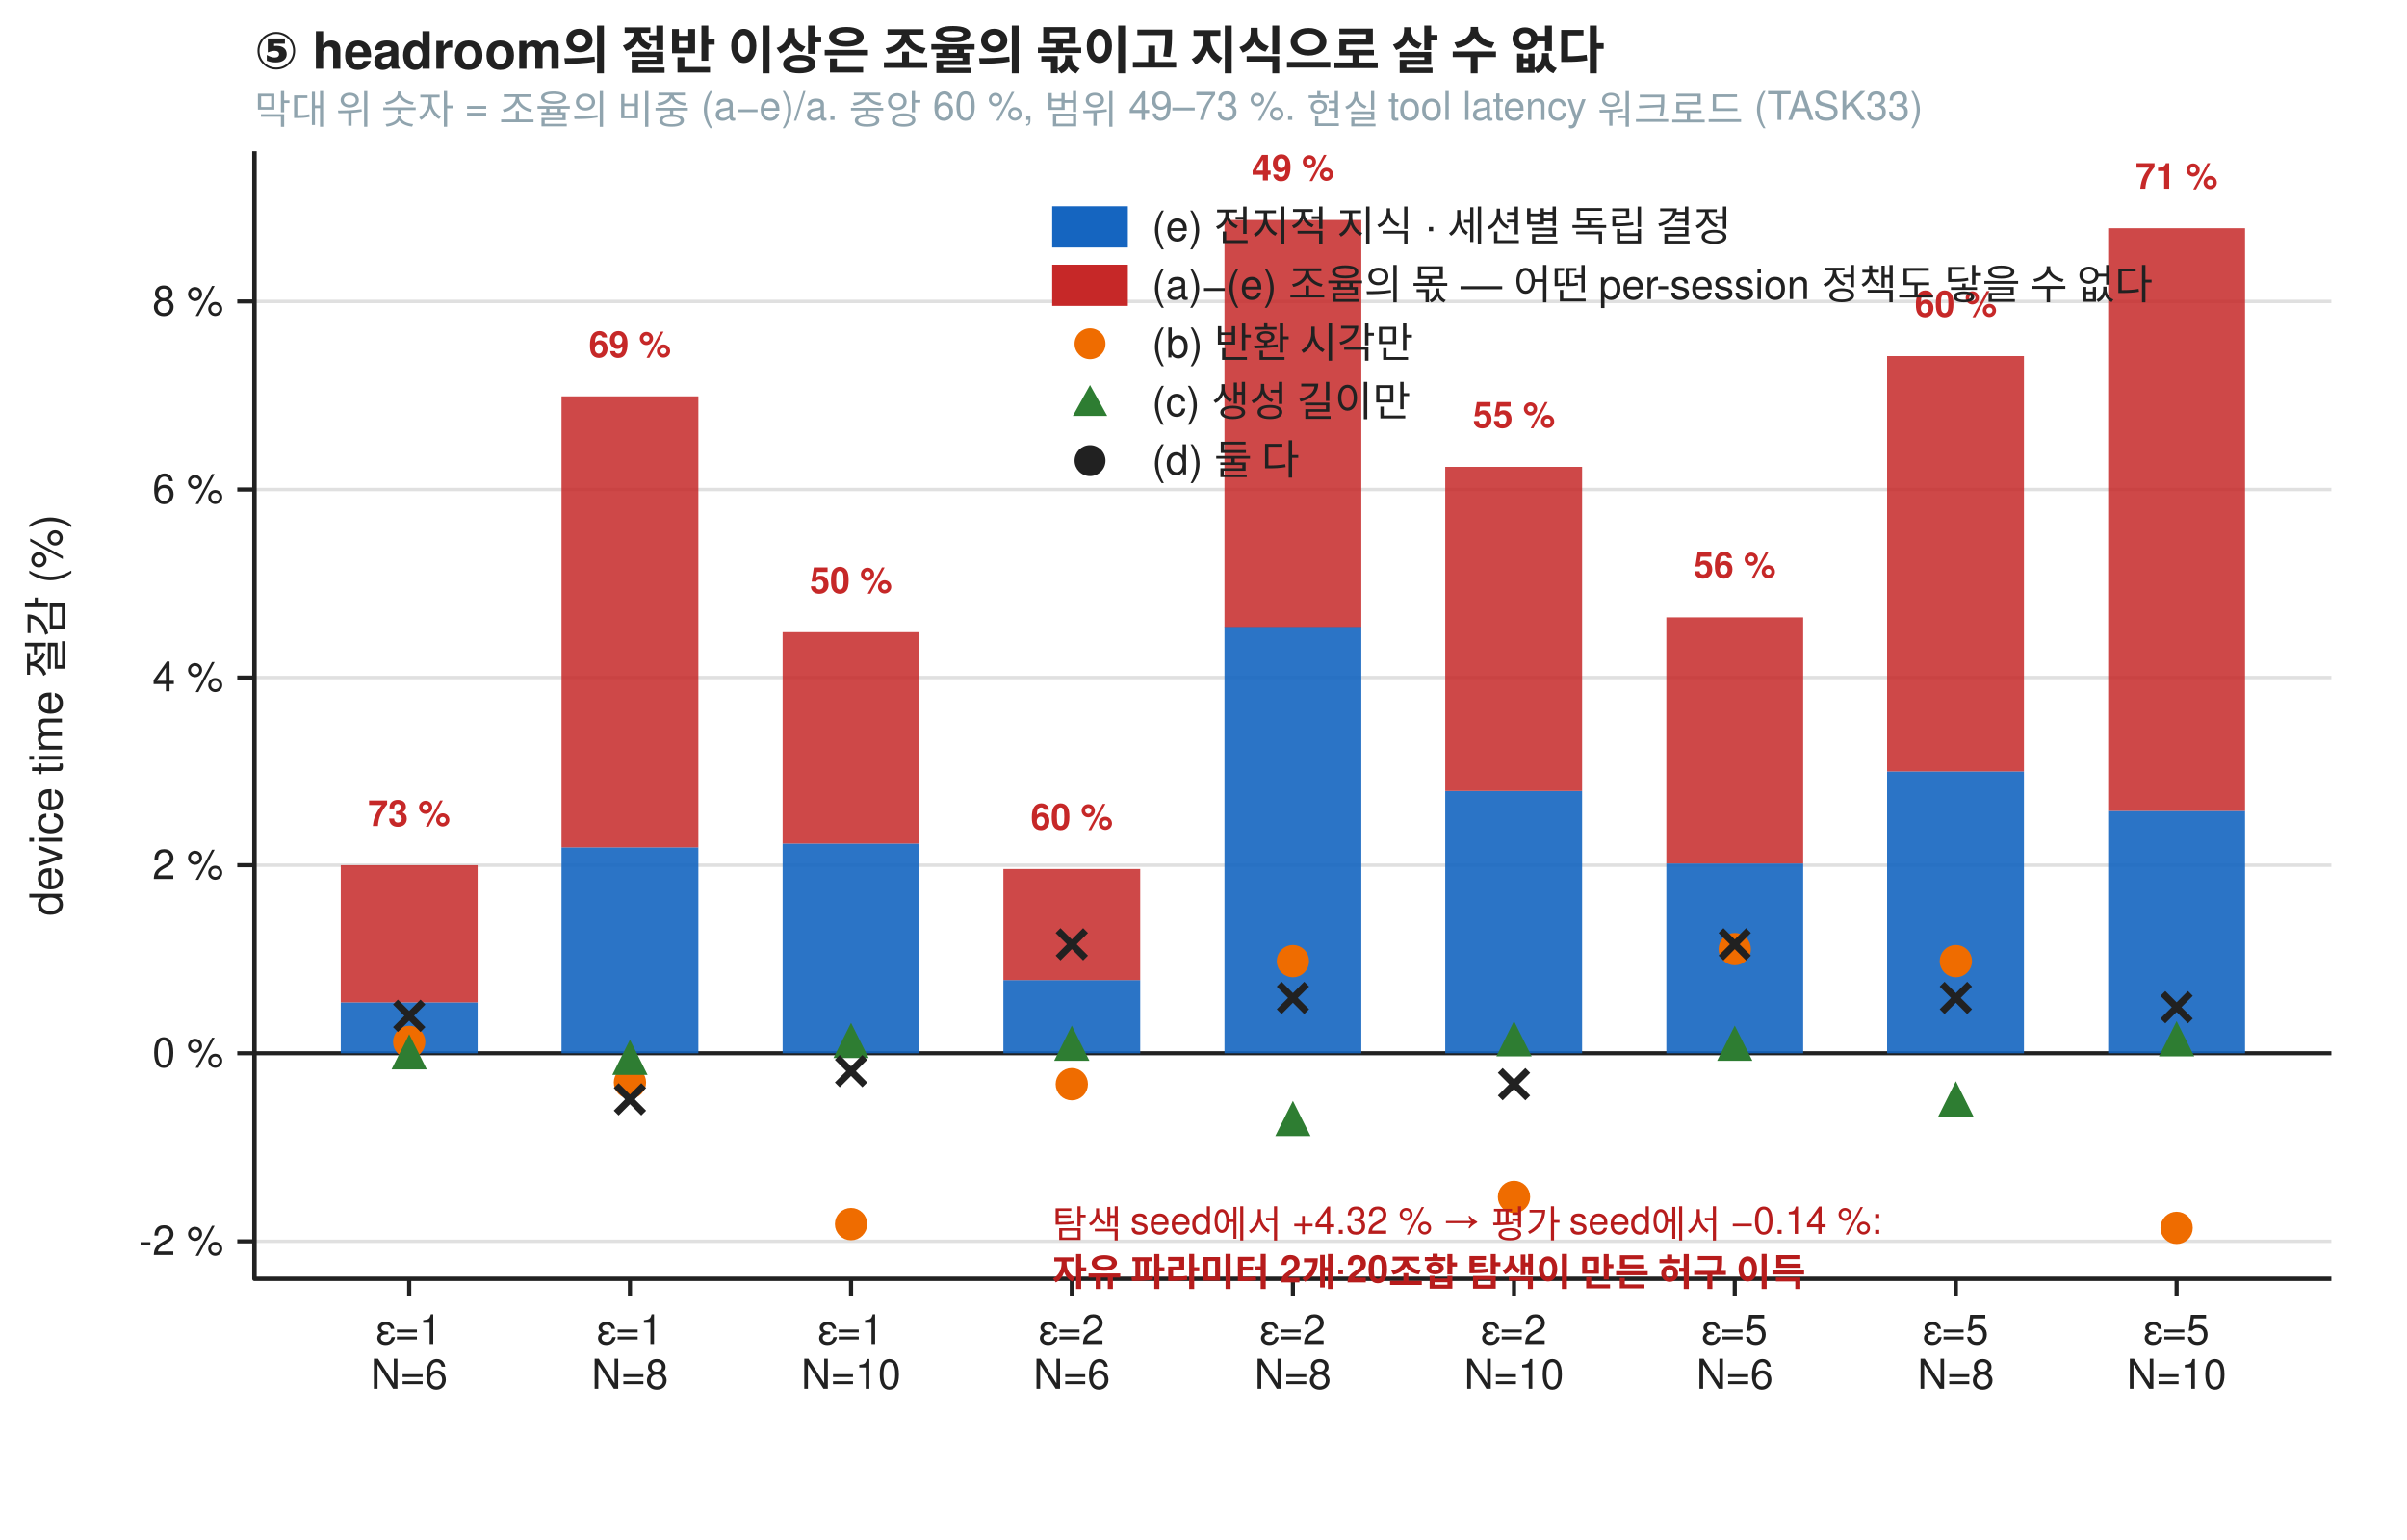
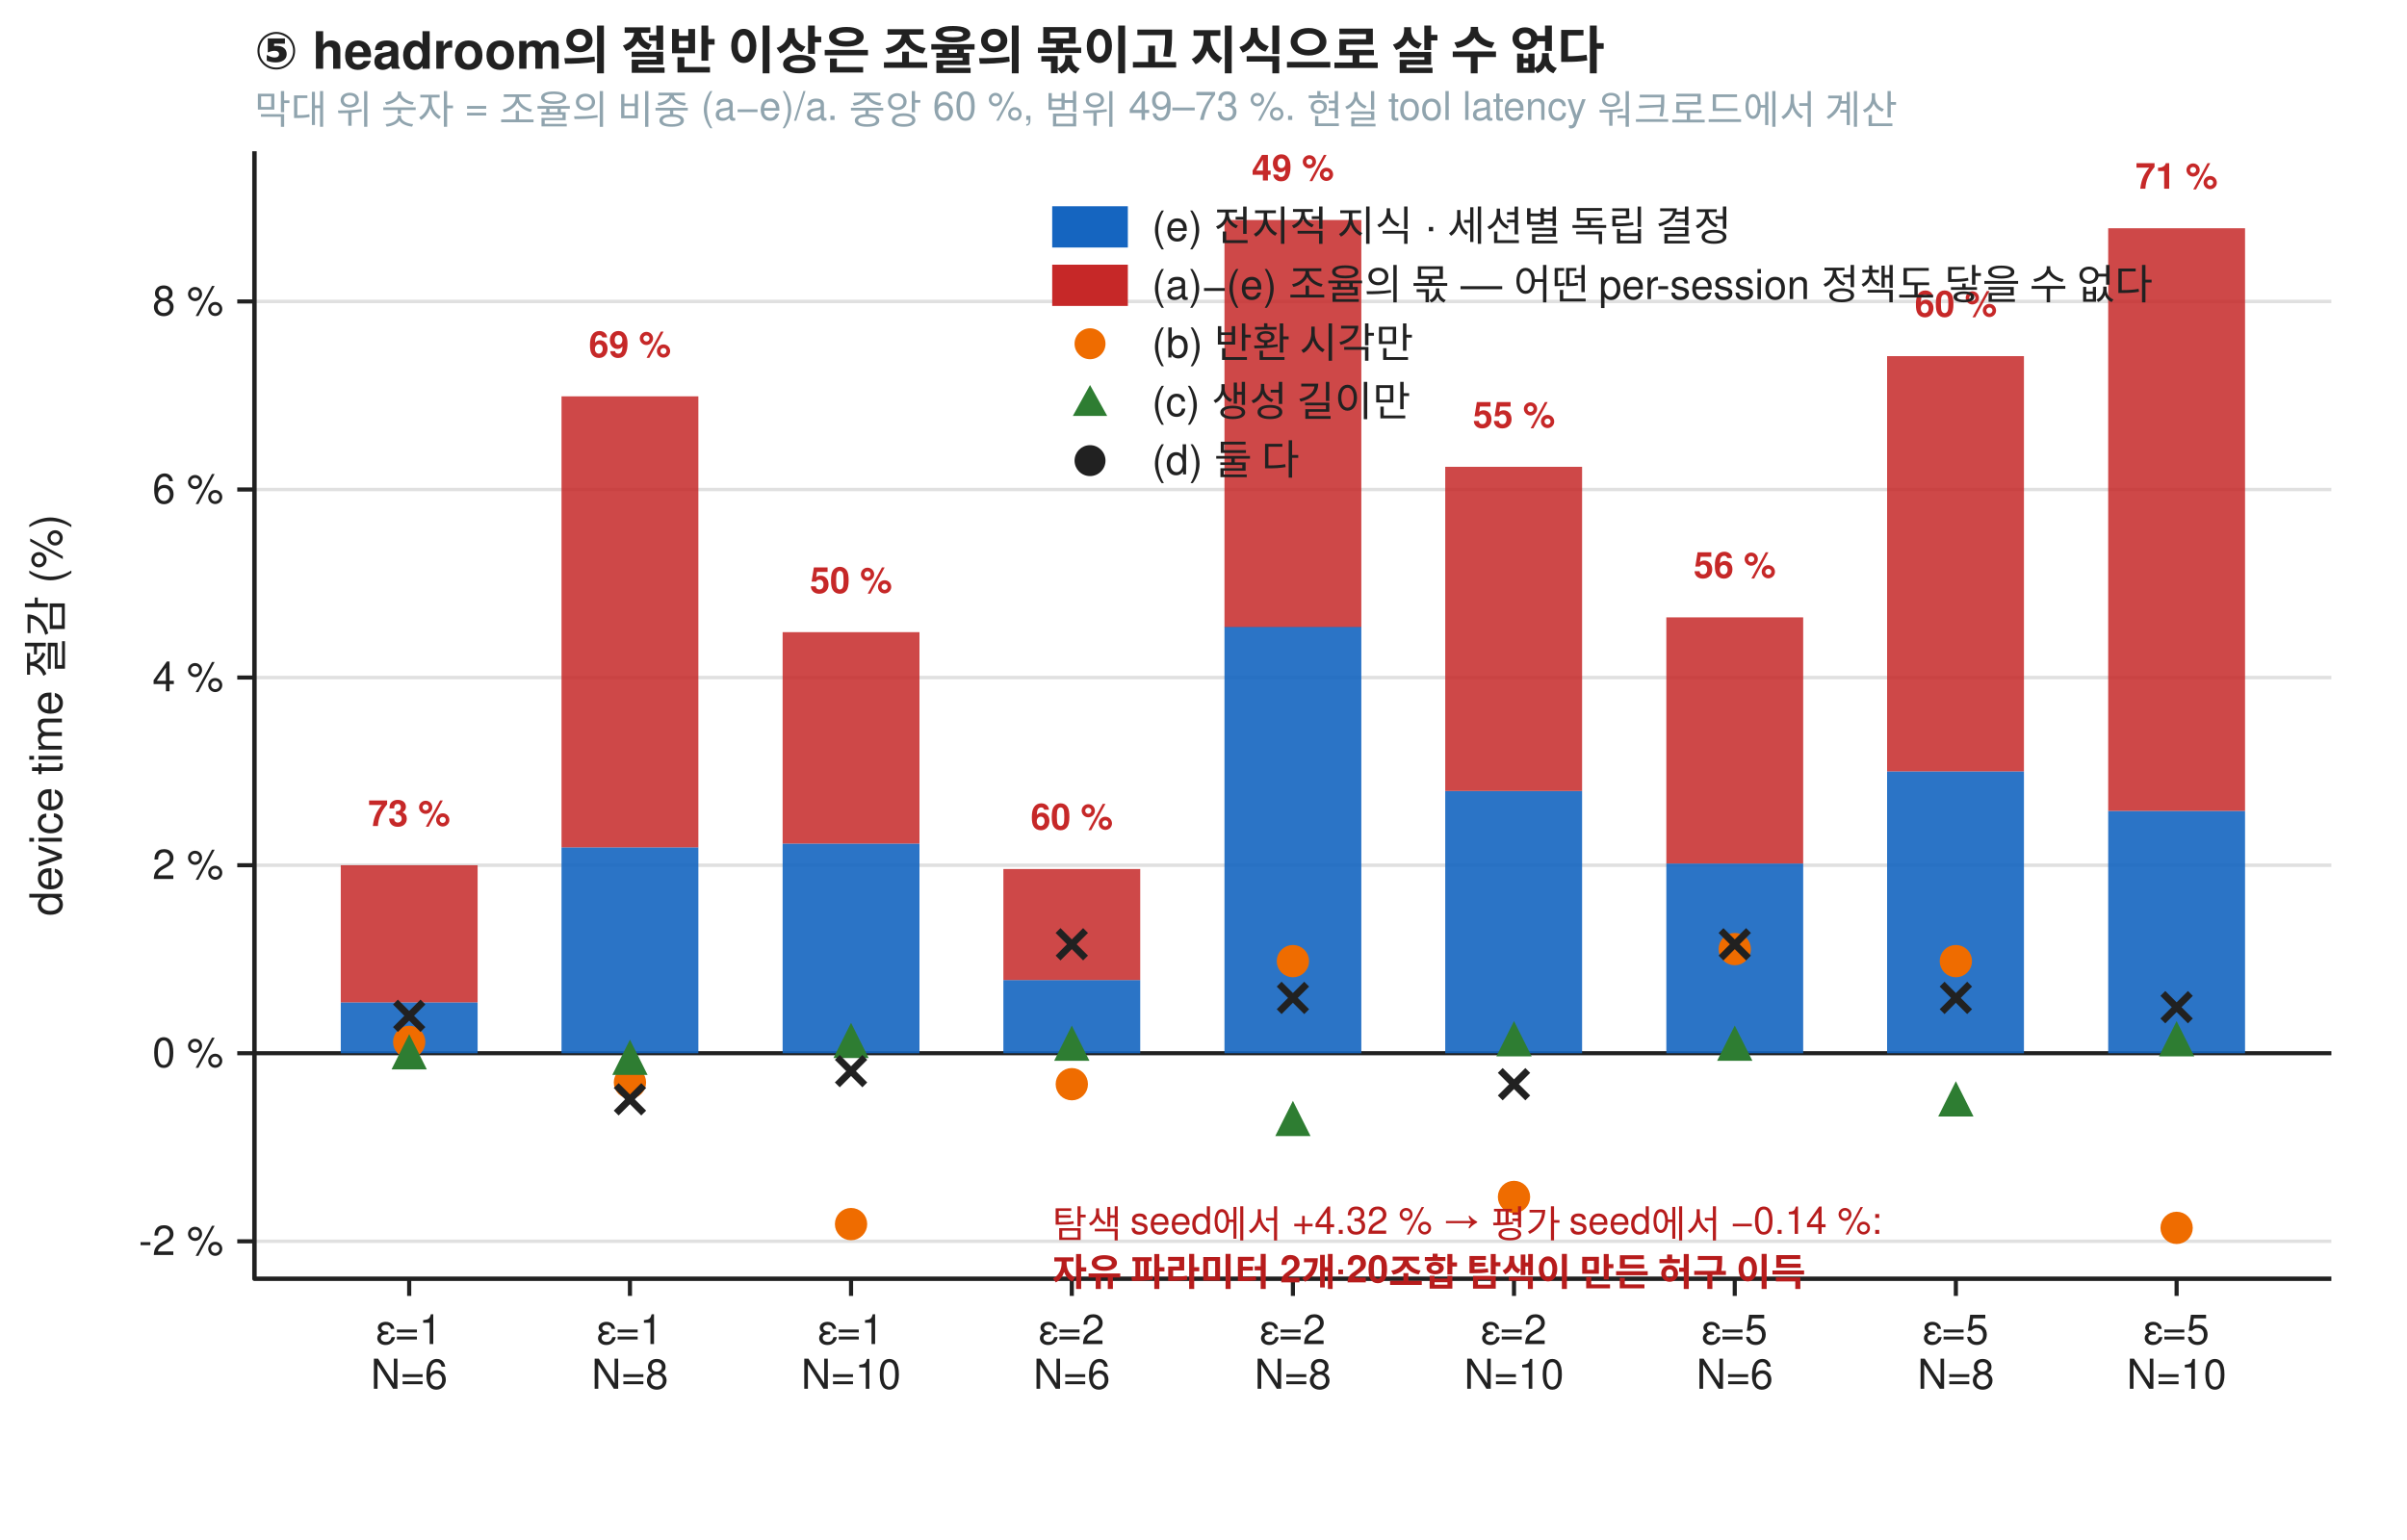
<svg xmlns="http://www.w3.org/2000/svg" width="700" height="448" viewBox="0 0 700 448">
  <rect width="700" height="448" fill="#ffffff" />
  <path d="M74.0,361.1 L678.0,361.1" fill="none" stroke="#e0e0e0" stroke-width="1" stroke-opacity="1.0" stroke-linejoin="round" />
  <path d="M74.0,306.4 L678.0,306.4" fill="none" stroke="#e0e0e0" stroke-width="1" stroke-opacity="1.0" stroke-linejoin="round" />
  <path d="M74.0,251.7 L678.0,251.7" fill="none" stroke="#e0e0e0" stroke-width="1" stroke-opacity="1.0" stroke-linejoin="round" />
  <path d="M74.0,197.1 L678.0,197.1" fill="none" stroke="#e0e0e0" stroke-width="1" stroke-opacity="1.0" stroke-linejoin="round" />
  <path d="M74.0,142.4 L678.0,142.4" fill="none" stroke="#e0e0e0" stroke-width="1" stroke-opacity="1.0" stroke-linejoin="round" />
  <path d="M74.0,87.7 L678.0,87.7" fill="none" stroke="#e0e0e0" stroke-width="1" stroke-opacity="1.0" stroke-linejoin="round" />
  <path d="M74.0,306.4 L678.0,306.4" fill="none" stroke="#212121" stroke-width="1.2" stroke-opacity="1.0" stroke-linejoin="round" />
  <rect x="99.1" y="291.6" width="39.8" height="14.8" fill="#1565c0" fill-opacity="0.9" />
  <rect x="99.1" y="251.7" width="39.8" height="39.9" fill="#c62828" fill-opacity="0.85" />
  <circle cx="119.0" cy="303.1" r="4" fill="#ef6c00" stroke="#ef6c00" stroke-width="1.4" />
  <polygon points="119.0,302.4 123.0,310.4 115.0,310.4" fill="#2e7d32" fill-opacity="1.0" stroke="#2e7d32" stroke-width="1.4" />
  <path d="M115.0,291.5 L123.0,299.5" fill="none" stroke="#212121" stroke-width="2" stroke-opacity="1.0" stroke-linejoin="round" />
  <path d="M115.0,299.5 L123.0,291.5" fill="none" stroke="#212121" stroke-width="2" stroke-opacity="1.0" stroke-linejoin="round" />
  <text x="119.0" y="240.3" font-size="10.5" text-anchor="middle" fill="#c62828" font-weight="bold" font-family="Helvetica,Arial,sans-serif">73 %</text>
  <rect x="163.3" y="246.5" width="39.8" height="59.9" fill="#1565c0" fill-opacity="0.9" />
  <rect x="163.3" y="115.3" width="39.8" height="131.2" fill="#c62828" fill-opacity="0.85" />
  <circle cx="183.2" cy="314.9" r="4" fill="#ef6c00" stroke="#ef6c00" stroke-width="1.4" />
  <polygon points="183.2,304.0 187.2,312.0 179.2,312.0" fill="#2e7d32" fill-opacity="1.0" stroke="#2e7d32" stroke-width="1.4" />
  <path d="M179.2,315.8 L187.2,323.8" fill="none" stroke="#212121" stroke-width="2" stroke-opacity="1.0" stroke-linejoin="round" />
  <path d="M179.2,323.8 L187.2,315.8" fill="none" stroke="#212121" stroke-width="2" stroke-opacity="1.0" stroke-linejoin="round" />
  <text x="183.2" y="103.9" font-size="10.5" text-anchor="middle" fill="#c62828" font-weight="bold" font-family="Helvetica,Arial,sans-serif">69 %</text>
  <rect x="227.6" y="245.4" width="39.8" height="61.0" fill="#1565c0" fill-opacity="0.9" />
  <rect x="227.6" y="183.9" width="39.8" height="61.5" fill="#c62828" fill-opacity="0.85" />
  <circle cx="247.5" cy="356.1" r="4" fill="#ef6c00" stroke="#ef6c00" stroke-width="1.4" />
  <polygon points="247.5,299.1 251.5,307.1 243.5,307.1" fill="#2e7d32" fill-opacity="1.0" stroke="#2e7d32" stroke-width="1.4" />
  <path d="M243.5,307.6 L251.5,315.6" fill="none" stroke="#212121" stroke-width="2" stroke-opacity="1.0" stroke-linejoin="round" />
  <path d="M243.5,315.6 L251.5,307.6" fill="none" stroke="#212121" stroke-width="2" stroke-opacity="1.0" stroke-linejoin="round" />
  <text x="247.5" y="172.5" font-size="10.5" text-anchor="middle" fill="#c62828" font-weight="bold" font-family="Helvetica,Arial,sans-serif">50 %</text>
  <rect x="291.8" y="285.1" width="39.8" height="21.3" fill="#1565c0" fill-opacity="0.9" />
  <rect x="291.8" y="252.8" width="39.8" height="32.3" fill="#c62828" fill-opacity="0.85" />
  <circle cx="311.7" cy="315.4" r="4" fill="#ef6c00" stroke="#ef6c00" stroke-width="1.4" />
  <polygon points="311.7,299.9 315.7,307.9 307.7,307.9" fill="#2e7d32" fill-opacity="1.0" stroke="#2e7d32" stroke-width="1.4" />
  <path d="M307.7,270.7 L315.7,278.7" fill="none" stroke="#212121" stroke-width="2" stroke-opacity="1.0" stroke-linejoin="round" />
  <path d="M307.7,278.7 L315.7,270.7" fill="none" stroke="#212121" stroke-width="2" stroke-opacity="1.0" stroke-linejoin="round" />
  <text x="311.7" y="241.3" font-size="10.5" text-anchor="middle" fill="#c62828" font-weight="bold" font-family="Helvetica,Arial,sans-serif">60 %</text>
  <rect x="356.1" y="182.3" width="39.8" height="124.1" fill="#1565c0" fill-opacity="0.9" />
  <rect x="356.1" y="64.0" width="39.8" height="118.4" fill="#c62828" fill-opacity="0.85" />
  <circle cx="376.0" cy="279.6" r="4" fill="#ef6c00" stroke="#ef6c00" stroke-width="1.4" />
  <polygon points="376.0,321.8 380.0,329.8 372.0,329.8" fill="#2e7d32" fill-opacity="1.0" stroke="#2e7d32" stroke-width="1.4" />
  <path d="M372.0,286.3 L380.0,294.3" fill="none" stroke="#212121" stroke-width="2" stroke-opacity="1.0" stroke-linejoin="round" />
  <path d="M372.0,294.3 L380.0,286.3" fill="none" stroke="#212121" stroke-width="2" stroke-opacity="1.0" stroke-linejoin="round" />
  <text x="376.0" y="52.5" font-size="10.5" text-anchor="middle" fill="#c62828" font-weight="bold" font-family="Helvetica,Arial,sans-serif">49 %</text>
  <rect x="420.3" y="230.1" width="39.8" height="76.3" fill="#1565c0" fill-opacity="0.9" />
  <rect x="420.3" y="135.8" width="39.8" height="94.3" fill="#c62828" fill-opacity="0.85" />
  <circle cx="440.3" cy="348.2" r="4" fill="#ef6c00" stroke="#ef6c00" stroke-width="1.4" />
  <polygon points="440.3,298.6 444.3,306.6 436.3,306.6" fill="#2e7d32" fill-opacity="1.0" stroke="#2e7d32" stroke-width="1.4" />
  <path d="M436.3,311.4 L444.3,319.4" fill="none" stroke="#212121" stroke-width="2" stroke-opacity="1.0" stroke-linejoin="round" />
  <path d="M436.3,319.4 L444.3,311.4" fill="none" stroke="#212121" stroke-width="2" stroke-opacity="1.0" stroke-linejoin="round" />
  <text x="440.3" y="124.4" font-size="10.5" text-anchor="middle" fill="#c62828" font-weight="bold" font-family="Helvetica,Arial,sans-serif">55 %</text>
  <rect x="484.6" y="251.2" width="39.8" height="55.2" fill="#1565c0" fill-opacity="0.9" />
  <rect x="484.6" y="179.6" width="39.8" height="71.6" fill="#c62828" fill-opacity="0.85" />
  <circle cx="504.5" cy="276.1" r="4" fill="#ef6c00" stroke="#ef6c00" stroke-width="1.4" />
  <polygon points="504.5,299.9 508.5,307.9 500.5,307.9" fill="#2e7d32" fill-opacity="1.0" stroke="#2e7d32" stroke-width="1.4" />
  <path d="M500.5,270.7 L508.5,278.7" fill="none" stroke="#212121" stroke-width="2" stroke-opacity="1.0" stroke-linejoin="round" />
  <path d="M500.5,278.7 L508.5,270.7" fill="none" stroke="#212121" stroke-width="2" stroke-opacity="1.0" stroke-linejoin="round" />
  <text x="504.5" y="168.1" font-size="10.5" text-anchor="middle" fill="#c62828" font-weight="bold" font-family="Helvetica,Arial,sans-serif">56 %</text>
  <rect x="548.8" y="224.4" width="39.8" height="82.0" fill="#1565c0" fill-opacity="0.9" />
  <rect x="548.8" y="103.6" width="39.8" height="120.8" fill="#c62828" fill-opacity="0.85" />
  <circle cx="568.8" cy="279.6" r="4" fill="#ef6c00" stroke="#ef6c00" stroke-width="1.4" />
  <polygon points="568.8,316.1 572.8,324.1 564.8,324.1" fill="#2e7d32" fill-opacity="1.0" stroke="#2e7d32" stroke-width="1.4" />
  <path d="M564.8,286.3 L572.8,294.3" fill="none" stroke="#212121" stroke-width="2" stroke-opacity="1.0" stroke-linejoin="round" />
  <path d="M564.8,294.3 L572.8,286.3" fill="none" stroke="#212121" stroke-width="2" stroke-opacity="1.0" stroke-linejoin="round" />
  <text x="568.8" y="92.1" font-size="10.5" text-anchor="middle" fill="#c62828" font-weight="bold" font-family="Helvetica,Arial,sans-serif">60 %</text>
  <rect x="613.1" y="235.9" width="39.8" height="70.5" fill="#1565c0" fill-opacity="0.9" />
  <rect x="613.1" y="66.4" width="39.8" height="169.5" fill="#c62828" fill-opacity="0.85" />
  <circle cx="633.0" cy="357.2" r="4" fill="#ef6c00" stroke="#ef6c00" stroke-width="1.4" />
  <polygon points="633.0,298.6 637.0,306.6 629.0,306.6" fill="#2e7d32" fill-opacity="1.0" stroke="#2e7d32" stroke-width="1.4" />
  <path d="M629.0,289.0 L637.0,297.0" fill="none" stroke="#212121" stroke-width="2" stroke-opacity="1.0" stroke-linejoin="round" />
  <path d="M629.0,297.0 L637.0,289.0" fill="none" stroke="#212121" stroke-width="2" stroke-opacity="1.0" stroke-linejoin="round" />
  <text x="633.0" y="54.9" font-size="10.5" text-anchor="middle" fill="#c62828" font-weight="bold" font-family="Helvetica,Arial,sans-serif">71 %</text>
  <path d="M74.0,44.0 L74.0,372.0 L678.0,372.0" fill="none" stroke="#212121" stroke-width="1.3" stroke-opacity="1.0" stroke-linejoin="round" />
  <path d="M119.0,372.0 L119.0,377.0" fill="none" stroke="#212121" stroke-width="1.2" stroke-opacity="1.0" stroke-linejoin="round" />
  <text x="119.0" y="391.0" font-size="12" text-anchor="middle" fill="#212121" font-weight="normal" font-family="Helvetica,Arial,sans-serif">ε=1</text>
  <text x="119.0" y="404.0" font-size="12" text-anchor="middle" fill="#212121" font-weight="normal" font-family="Helvetica,Arial,sans-serif">N=6</text>
  <path d="M183.2,372.0 L183.2,377.0" fill="none" stroke="#212121" stroke-width="1.2" stroke-opacity="1.0" stroke-linejoin="round" />
  <text x="183.2" y="391.0" font-size="12" text-anchor="middle" fill="#212121" font-weight="normal" font-family="Helvetica,Arial,sans-serif">ε=1</text>
  <text x="183.2" y="404.0" font-size="12" text-anchor="middle" fill="#212121" font-weight="normal" font-family="Helvetica,Arial,sans-serif">N=8</text>
  <path d="M247.5,372.0 L247.5,377.0" fill="none" stroke="#212121" stroke-width="1.2" stroke-opacity="1.0" stroke-linejoin="round" />
  <text x="247.5" y="391.0" font-size="12" text-anchor="middle" fill="#212121" font-weight="normal" font-family="Helvetica,Arial,sans-serif">ε=1</text>
  <text x="247.5" y="404.0" font-size="12" text-anchor="middle" fill="#212121" font-weight="normal" font-family="Helvetica,Arial,sans-serif">N=10</text>
  <path d="M311.7,372.0 L311.7,377.0" fill="none" stroke="#212121" stroke-width="1.2" stroke-opacity="1.0" stroke-linejoin="round" />
  <text x="311.7" y="391.0" font-size="12" text-anchor="middle" fill="#212121" font-weight="normal" font-family="Helvetica,Arial,sans-serif">ε=2</text>
  <text x="311.7" y="404.0" font-size="12" text-anchor="middle" fill="#212121" font-weight="normal" font-family="Helvetica,Arial,sans-serif">N=6</text>
  <path d="M376.0,372.0 L376.0,377.0" fill="none" stroke="#212121" stroke-width="1.2" stroke-opacity="1.0" stroke-linejoin="round" />
  <text x="376.0" y="391.0" font-size="12" text-anchor="middle" fill="#212121" font-weight="normal" font-family="Helvetica,Arial,sans-serif">ε=2</text>
  <text x="376.0" y="404.0" font-size="12" text-anchor="middle" fill="#212121" font-weight="normal" font-family="Helvetica,Arial,sans-serif">N=8</text>
  <path d="M440.3,372.0 L440.3,377.0" fill="none" stroke="#212121" stroke-width="1.2" stroke-opacity="1.0" stroke-linejoin="round" />
  <text x="440.3" y="391.0" font-size="12" text-anchor="middle" fill="#212121" font-weight="normal" font-family="Helvetica,Arial,sans-serif">ε=2</text>
  <text x="440.3" y="404.0" font-size="12" text-anchor="middle" fill="#212121" font-weight="normal" font-family="Helvetica,Arial,sans-serif">N=10</text>
  <path d="M504.5,372.0 L504.5,377.0" fill="none" stroke="#212121" stroke-width="1.2" stroke-opacity="1.0" stroke-linejoin="round" />
  <text x="504.5" y="391.0" font-size="12" text-anchor="middle" fill="#212121" font-weight="normal" font-family="Helvetica,Arial,sans-serif">ε=5</text>
  <text x="504.5" y="404.0" font-size="12" text-anchor="middle" fill="#212121" font-weight="normal" font-family="Helvetica,Arial,sans-serif">N=6</text>
  <path d="M568.8,372.0 L568.8,377.0" fill="none" stroke="#212121" stroke-width="1.2" stroke-opacity="1.0" stroke-linejoin="round" />
  <text x="568.8" y="391.0" font-size="12" text-anchor="middle" fill="#212121" font-weight="normal" font-family="Helvetica,Arial,sans-serif">ε=5</text>
  <text x="568.8" y="404.0" font-size="12" text-anchor="middle" fill="#212121" font-weight="normal" font-family="Helvetica,Arial,sans-serif">N=8</text>
  <path d="M633.0,372.0 L633.0,377.0" fill="none" stroke="#212121" stroke-width="1.2" stroke-opacity="1.0" stroke-linejoin="round" />
  <text x="633.0" y="391.0" font-size="12" text-anchor="middle" fill="#212121" font-weight="normal" font-family="Helvetica,Arial,sans-serif">ε=5</text>
  <text x="633.0" y="404.0" font-size="12" text-anchor="middle" fill="#212121" font-weight="normal" font-family="Helvetica,Arial,sans-serif">N=10</text>
  <path d="M69.0,361.1 L74.0,361.1" fill="none" stroke="#212121" stroke-width="1.2" stroke-opacity="1.0" stroke-linejoin="round" />
  <text x="65.0" y="365.1" font-size="12" text-anchor="end" fill="#212121" font-weight="normal" font-family="Helvetica,Arial,sans-serif">-2 %</text>
  <path d="M69.0,306.4 L74.0,306.4" fill="none" stroke="#212121" stroke-width="1.2" stroke-opacity="1.0" stroke-linejoin="round" />
  <text x="65.0" y="310.4" font-size="12" text-anchor="end" fill="#212121" font-weight="normal" font-family="Helvetica,Arial,sans-serif">0 %</text>
  <path d="M69.0,251.7 L74.0,251.7" fill="none" stroke="#212121" stroke-width="1.2" stroke-opacity="1.0" stroke-linejoin="round" />
  <text x="65.0" y="255.7" font-size="12" text-anchor="end" fill="#212121" font-weight="normal" font-family="Helvetica,Arial,sans-serif">2 %</text>
  <path d="M69.0,197.1 L74.0,197.1" fill="none" stroke="#212121" stroke-width="1.2" stroke-opacity="1.0" stroke-linejoin="round" />
  <text x="65.0" y="201.1" font-size="12" text-anchor="end" fill="#212121" font-weight="normal" font-family="Helvetica,Arial,sans-serif">4 %</text>
  <path d="M69.0,142.4 L74.0,142.4" fill="none" stroke="#212121" stroke-width="1.2" stroke-opacity="1.0" stroke-linejoin="round" />
  <text x="65.0" y="146.4" font-size="12" text-anchor="end" fill="#212121" font-weight="normal" font-family="Helvetica,Arial,sans-serif">6 %</text>
  <path d="M69.0,87.7 L74.0,87.7" fill="none" stroke="#212121" stroke-width="1.2" stroke-opacity="1.0" stroke-linejoin="round" />
  <text x="65.0" y="91.7" font-size="12" text-anchor="end" fill="#212121" font-weight="normal" font-family="Helvetica,Arial,sans-serif">8 %</text>
  <text x="18.0" y="208.0" font-size="13" text-anchor="middle" fill="#212121" font-weight="normal" font-family="Helvetica,Arial,sans-serif" transform="rotate(-90 18.0 208.0)">device time 절감 (%)</text>
  <text x="74.0" y="20.0" font-size="15" text-anchor="start" fill="#212121" font-weight="bold" font-family="Helvetica,Arial,sans-serif">⑤ headroom의 절반 이상은 조율의 몫이고 지식으로 살 수 없다</text>
-   <text x="74.0" y="36.0" font-size="11.5" text-anchor="start" fill="#90a4ae" font-weight="normal" font-family="Helvetica,Arial,sans-serif">막대 위 숫자 = 조율의 비중 (a−e)/a. 중앙 60 %, 범위 49–73 %. 현실 tool latency 워크로드 (TASK33)</text>
+   <text x="74.0" y="36.0" font-size="11.5" text-anchor="start" fill="#90a4ae" font-weight="normal" font-family="Helvetica,Arial,sans-serif">막대 위 숫자 = 조율의 비중 (a−e)/a. 중앙 60 %, 범위 49–73 %. 현실 tool latency 워크로드에서 계산</text>
  <rect x="306.0" y="60.0" width="22.0" height="12.0" fill="#1565c0" fill-opacity="1.0" />
  <text x="335.0" y="70.0" font-size="12" text-anchor="start" fill="#212121" font-weight="normal" font-family="Helvetica,Arial,sans-serif">(e) 전지적 지식 · 세션별 독립 결정</text>
  <rect x="306.0" y="77.0" width="22.0" height="12.0" fill="#c62828" fill-opacity="1.0" />
  <text x="335.0" y="87.0" font-size="12" text-anchor="start" fill="#212121" font-weight="normal" font-family="Helvetica,Arial,sans-serif">(a)−(e) 조율의 몫 — 어떤 per-session 정책도 닿을 수 없다</text>
  <circle cx="317.0" cy="100.0" r="4.5" fill="#ef6c00" stroke="#ef6c00" stroke-width="0" />
  <text x="335.0" y="104.0" font-size="12" text-anchor="start" fill="#212121" font-weight="normal" font-family="Helvetica,Arial,sans-serif">(b) 반환 시각만</text>
  <polygon points="317.0,112.0 322.0,121.0 312.0,121.0" fill="#2e7d32" fill-opacity="1.0" stroke="#2e7d32" stroke-width="0" />
  <text x="335.0" y="121.0" font-size="12" text-anchor="start" fill="#212121" font-weight="normal" font-family="Helvetica,Arial,sans-serif">(c) 생성 길이만</text>
  <circle cx="317.0" cy="134.0" r="4.5" fill="#212121" stroke="#212121" stroke-width="0" />
  <text x="335.0" y="138.0" font-size="12" text-anchor="start" fill="#212121" font-weight="normal" font-family="Helvetica,Arial,sans-serif">(d) 둘 다</text>
  <text x="306.0" y="360.0" font-size="11" text-anchor="start" fill="#b71c1c" font-weight="normal" font-family="Helvetica,Arial,sans-serif">탐색 seed에서 +4.32 % → 평가 seed에서 −0.14 %:</text>
  <text x="306.0" y="374.0" font-size="11" text-anchor="start" fill="#b71c1c" font-weight="bold" font-family="Helvetica,Arial,sans-serif">자유 파라미터 2개·20조합 탐색이 만든 허구 이득</text>
</svg>
